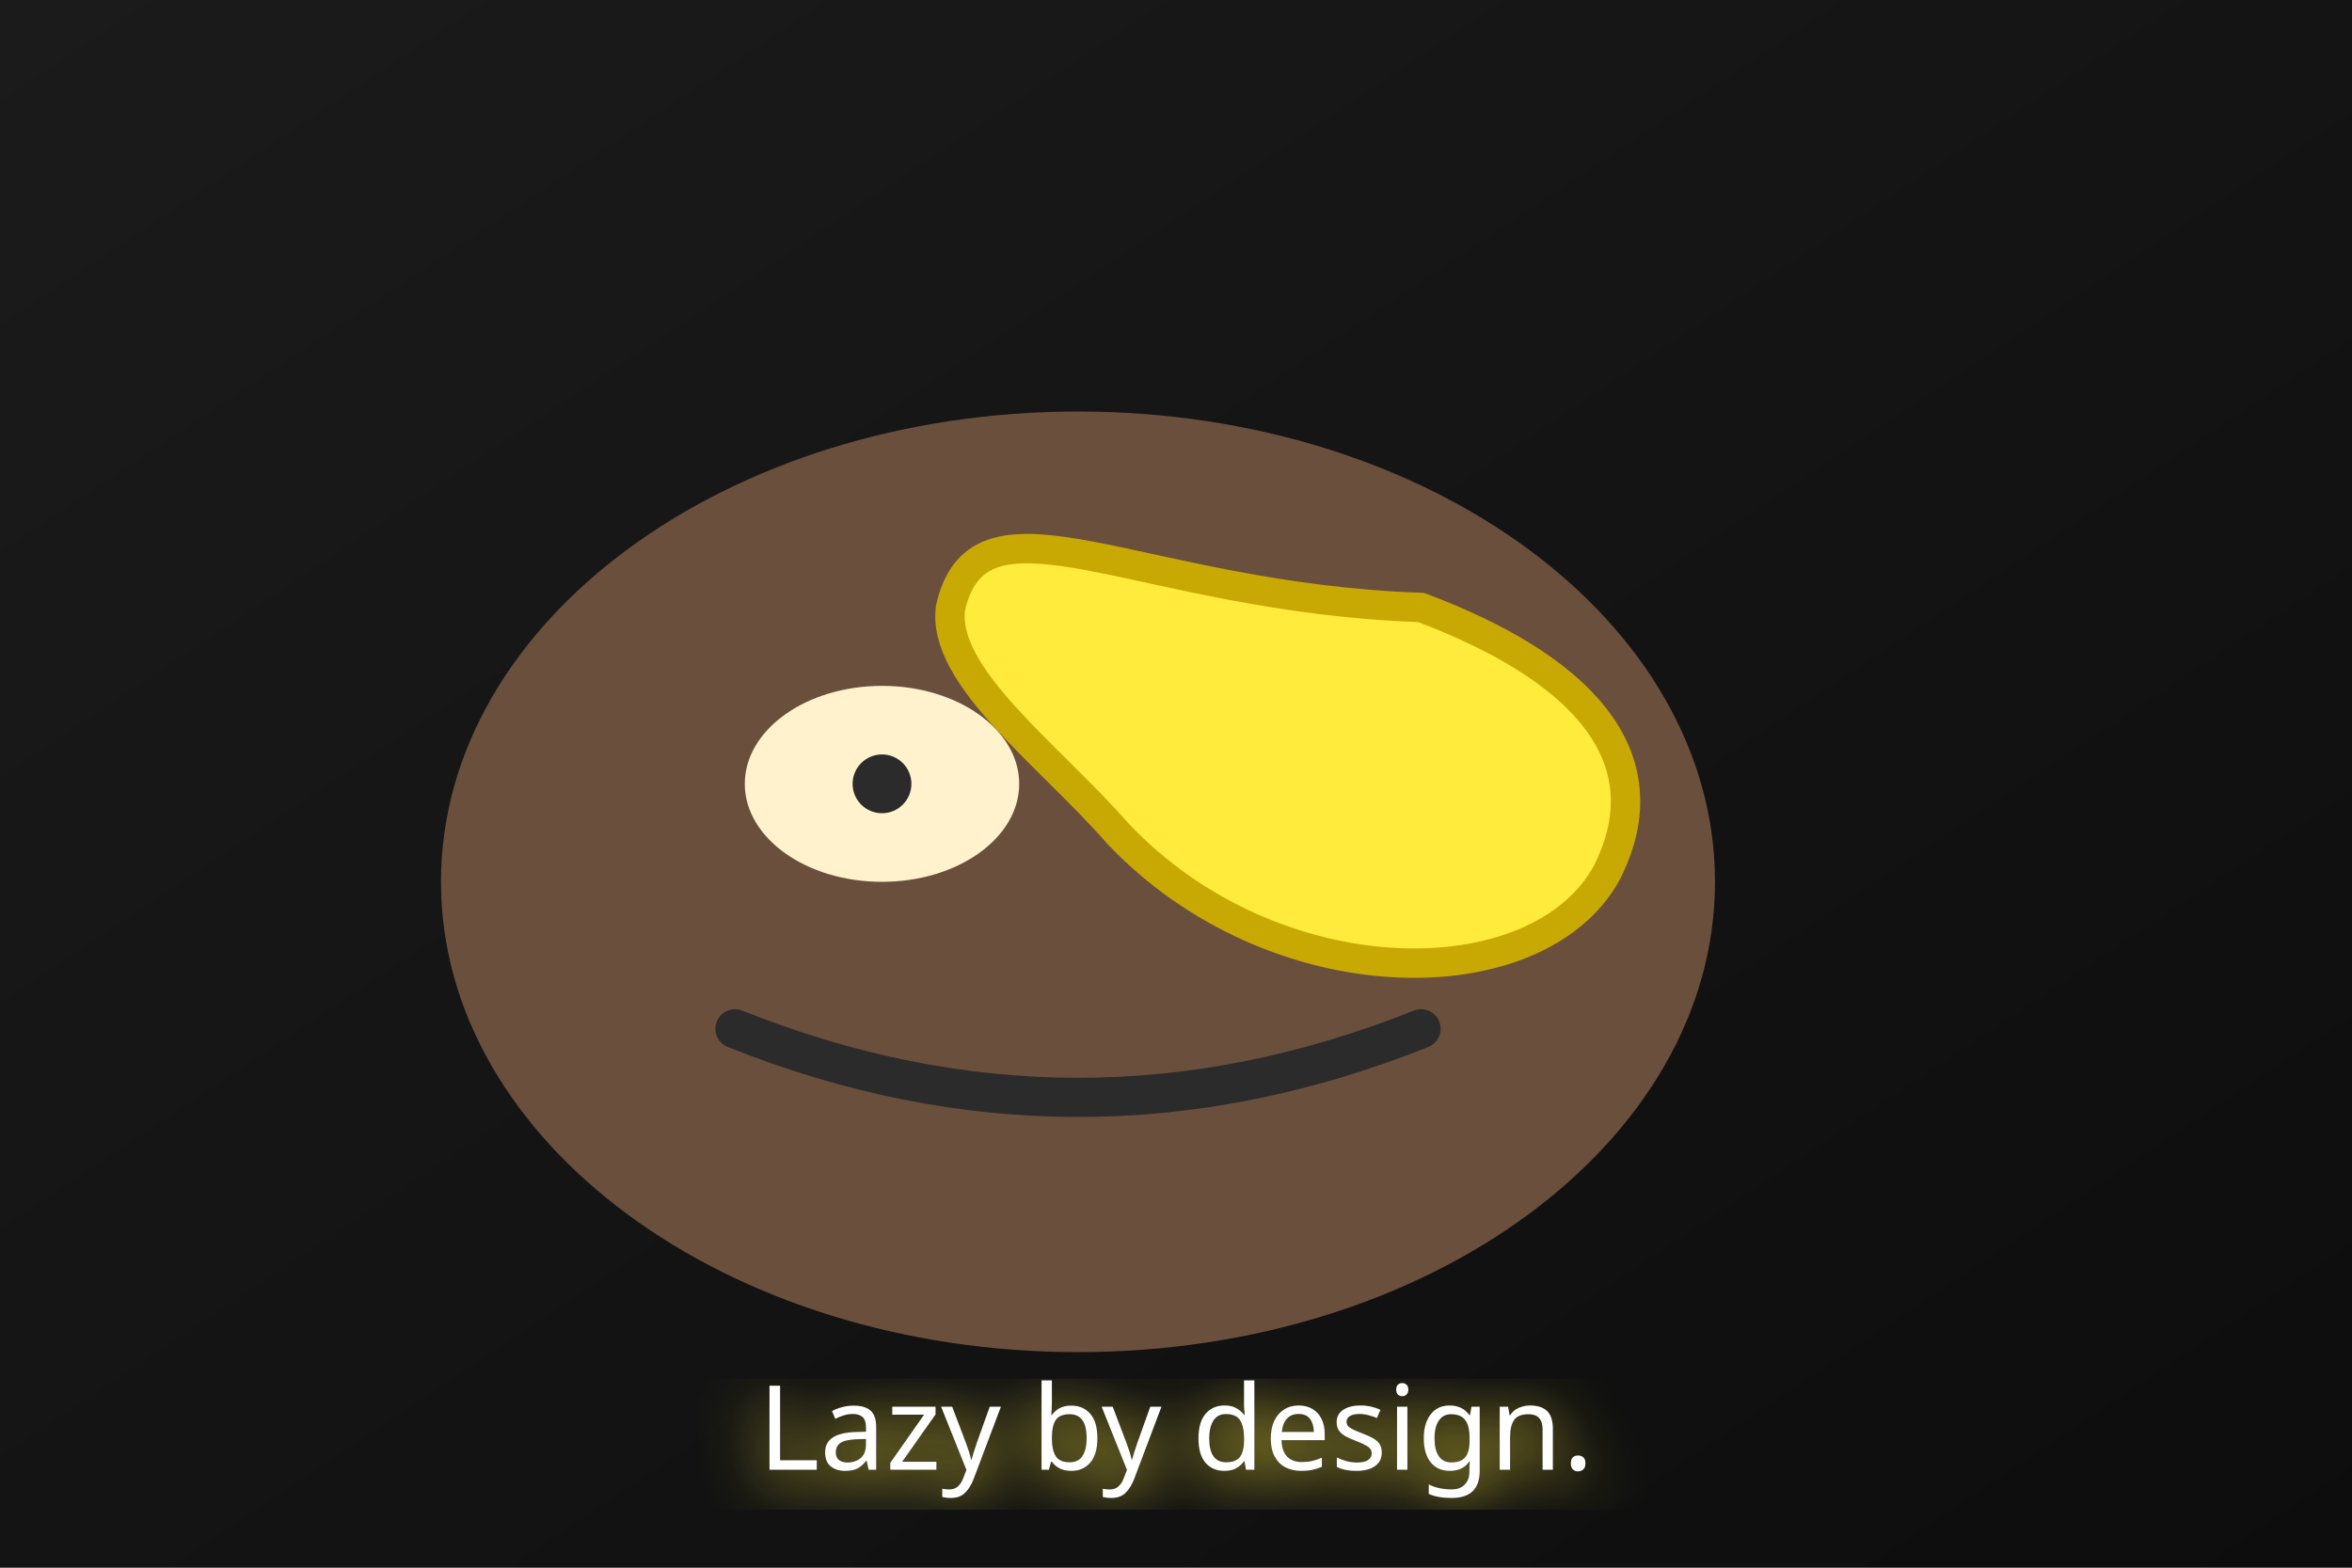
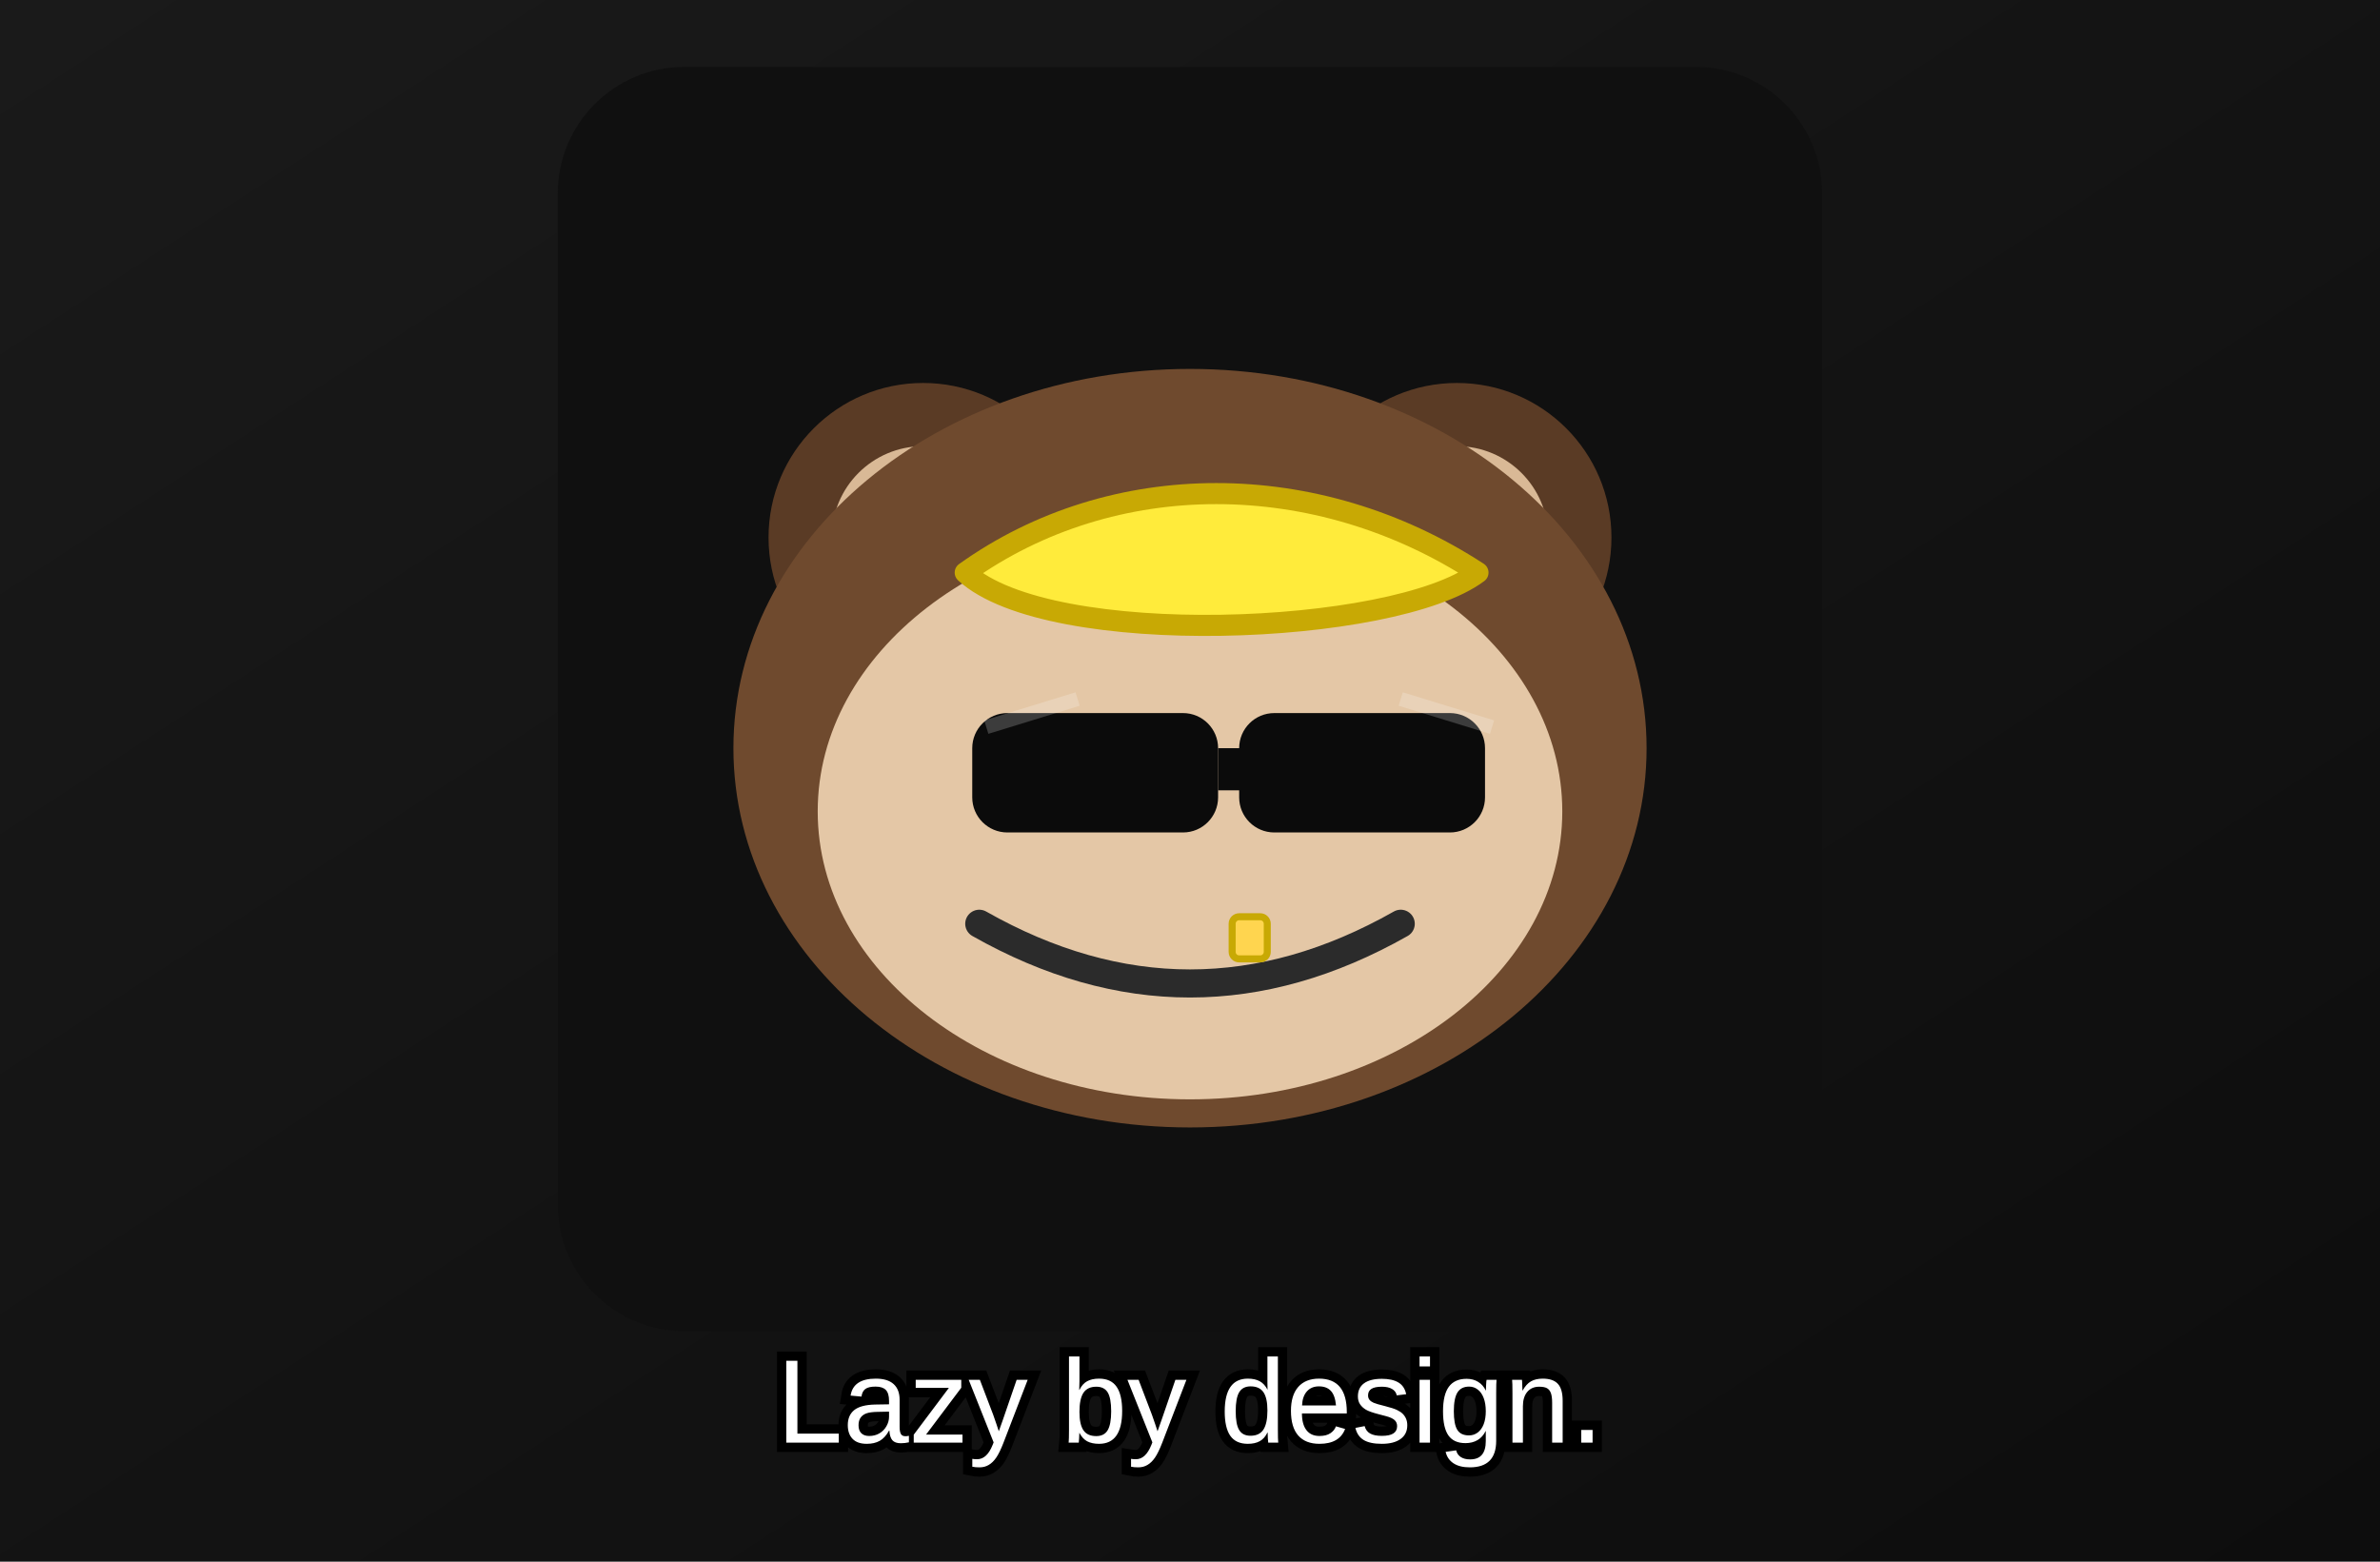
- <svg xmlns="http://www.w3.org/2000/svg" viewBox="0 0 480 320">
+ <svg xmlns="http://www.w3.org/2000/svg" viewBox="0 0 640 420">
  <defs>
    <linearGradient id="bg" x1="0" y1="0" x2="1" y2="1">
-       <stop offset="0" stop-color="#1b1b1b" />
+       <stop offset="0" stop-color="#1a1a1a" />
      <stop offset="1" stop-color="#0d0d0d" />
    </linearGradient>
    <filter id="glow">
      <feDropShadow dx="0" dy="2" stdDeviation="6" flood-color="#ffeb3b" />
    </filter>
+     <symbol id="monkey" viewBox="0 0 360 360">
+       <rect width="360" height="360" rx="36" fill="#101010" />
+       <g transform="translate(20,16)">
+         <circle cx="84" cy="118" r="44" fill="#5a3b25" />
+         <circle cx="236" cy="118" r="44" fill="#5a3b25" />
+         <circle cx="84" cy="118" r="26" fill="#d9b996" />
+         <circle cx="236" cy="118" r="26" fill="#d9b996" />
+         <ellipse cx="160" cy="178" rx="130" ry="108" fill="#6f4a2e" />
+         <ellipse cx="160" cy="196" rx="106" ry="82" fill="#e4c7a6" />
+         <circle cx="130" cy="186" r="14" fill="#fff" />
+         <circle cx="190" cy="186" r="14" fill="#fff" />
+         <circle cx="130" cy="186" r="6" fill="#2b2b2b" />
+         <circle cx="190" cy="186" r="6" fill="#2b2b2b" />
+         <path d="M100 228q60 34 120 0" fill="none" stroke="#2b2b2b" stroke-width="8" stroke-linecap="round" />
+         <rect x="172" y="226" width="10" height="12" rx="2" fill="#ffd54f" stroke="#c8a904" stroke-width="2" />
+         <path d="M96 128c42-30 100-30 146 0-24 18-122 22-146 0z" fill="#ffeb3b" stroke="#c8a904" stroke-width="6" stroke-linejoin="round" />
+         <g>
+           <rect x="98" y="168" width="70" height="34" rx="10" fill="#0b0b0b" />
+           <rect x="174" y="168" width="70" height="34" rx="10" fill="#0b0b0b" />
+           <rect x="168" y="178" width="12" height="12" fill="#0b0b0b" />
+           <path d="M102 172l26-8m118 8l-26-8" stroke="#ffffff" stroke-opacity=".2" stroke-width="4" />
+         </g>
+       </g>
+     </symbol>
  </defs>
-   <rect width="480" height="320" fill="url(#bg)" />
-   <g transform="translate(40,40)">
-     <ellipse cx="180" cy="140" rx="130" ry="96" fill="#6b4f3d" />
-     <ellipse cx="140" cy="120" rx="28" ry="20" fill="#fff2cc" />
-     <ellipse cx="220" cy="120" rx="28" ry="20" fill="#fff2cc" />
-     <circle cx="140" cy="120" r="6" fill="#2b2b2b" />
-     <circle cx="220" cy="120" r="6" fill="#2b2b2b" />
-     <path d="M110 170q70 28 140 0" stroke="#2b2b2b" stroke-width="8" fill="none" stroke-linecap="round" />
-     <path d="M250 84c32 12 50 30 38 54-14 26-68 26-100-8-14-16-36-32-34-46 6-26 38-2 96 0z" fill="#ffeb3b" stroke="#c8a904" stroke-width="6" />
-   </g>
-   <text x="240" y="300" text-anchor="middle" font-family="Impact, system-ui, sans-serif" font-size="24" fill="#fff" filter="url(#glow)">Lazy by design.</text>
+   <rect width="640" height="420" fill="url(#bg)" />
+   <use href="#monkey" x="150" y="18" width="340" height="340" />
+   <text x="320" y="388" text-anchor="middle" font-family="Impact, system-ui, Arial, sans-serif" font-size="32" stroke="#000" stroke-width="5" paint-order="stroke" fill="#fff">Lazy by design.</text>
</svg>
